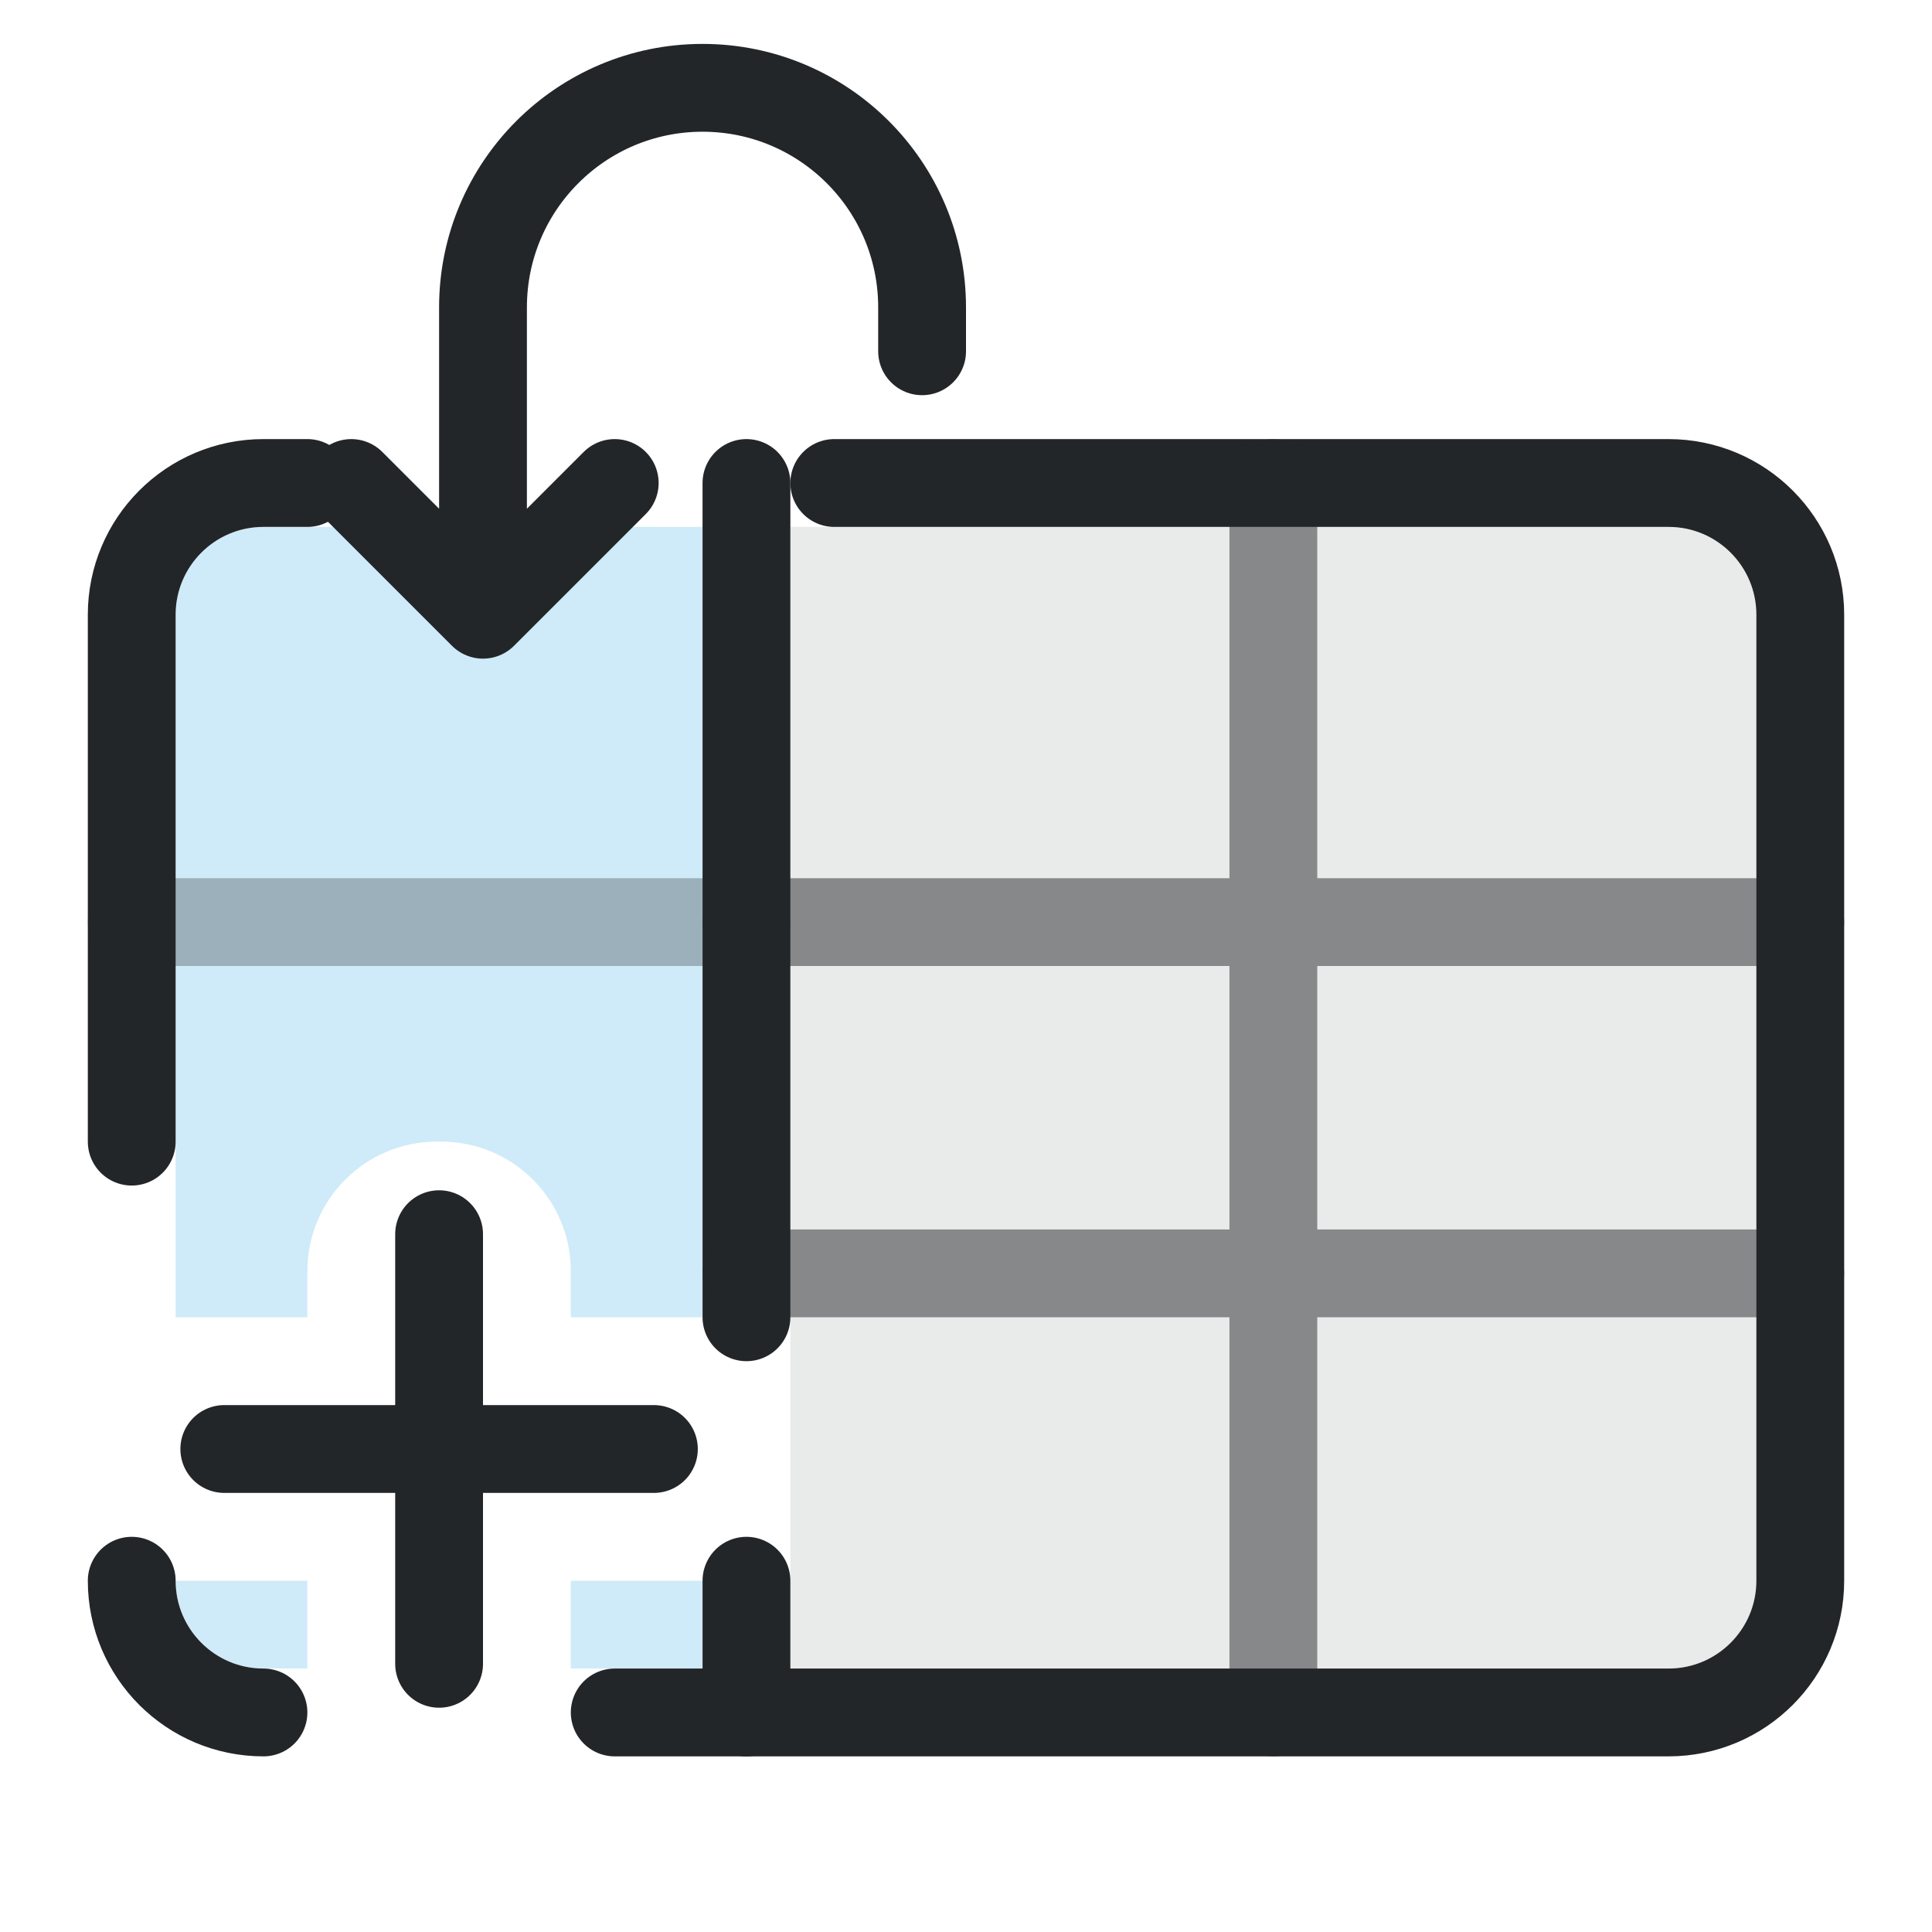
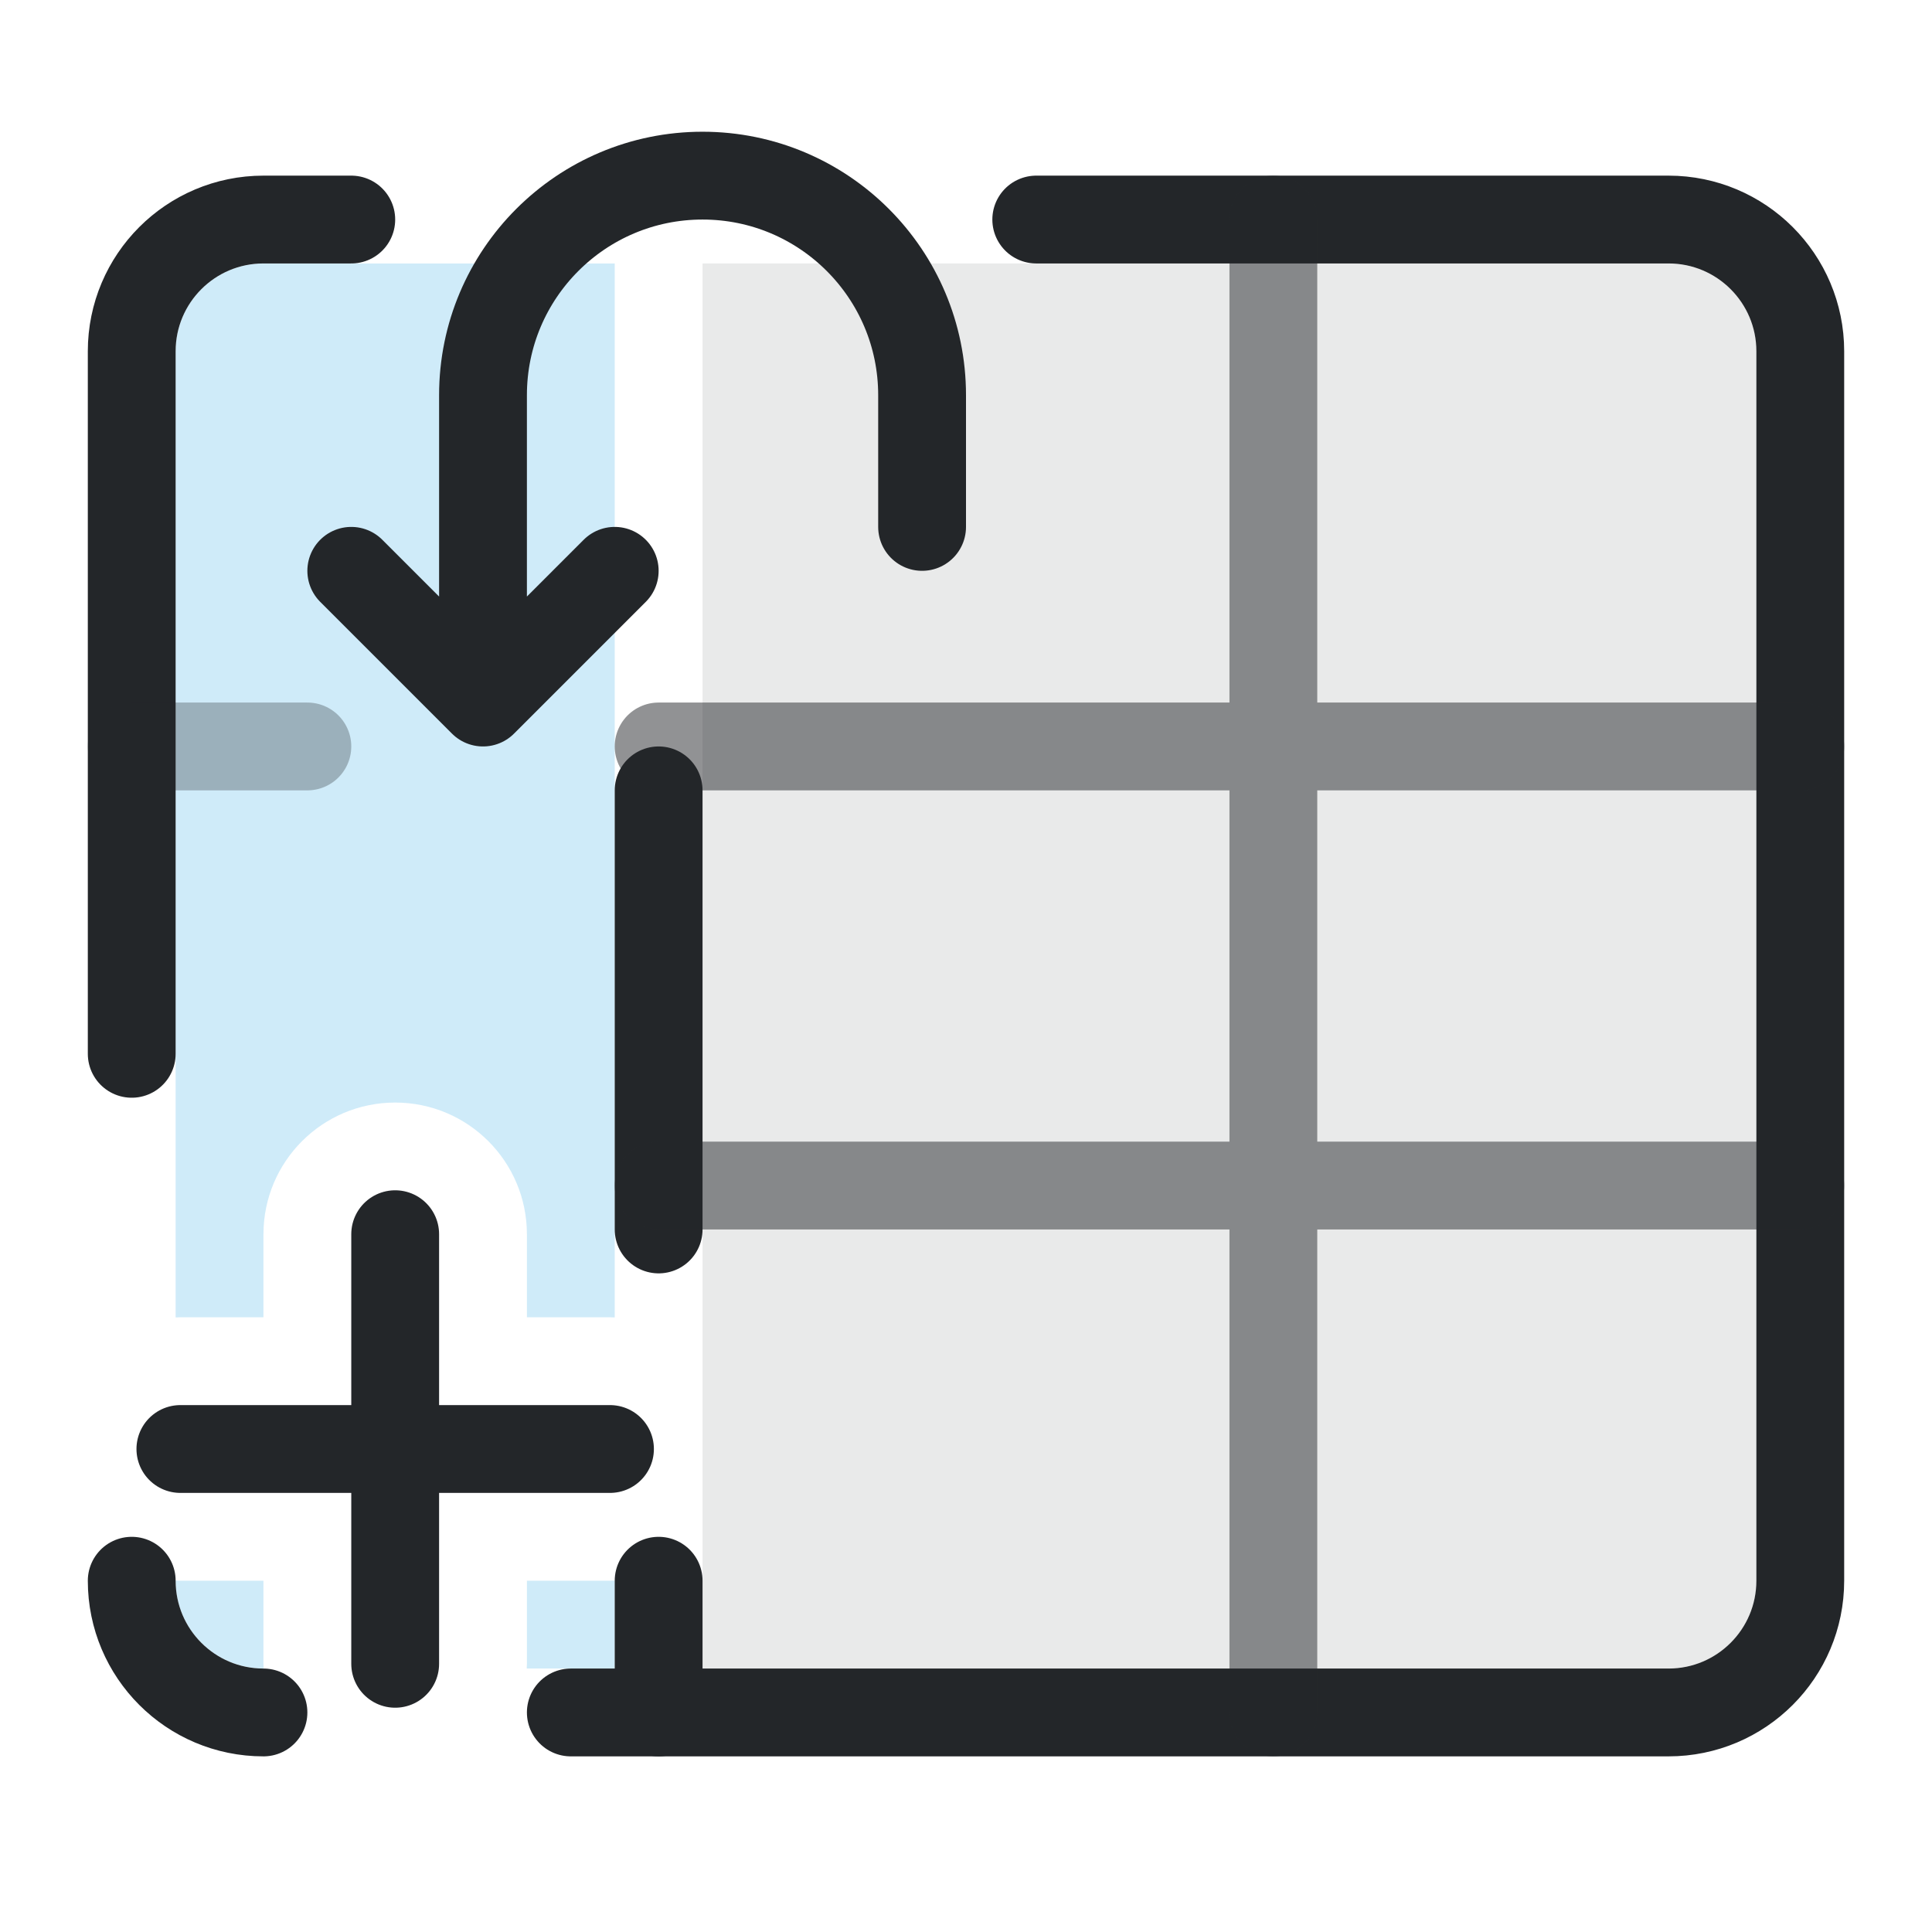
<svg xmlns="http://www.w3.org/2000/svg" width="22" height="22" viewBox="0 0 22 22">
  <defs>
    <style id="current-color-scheme" type="text/css">.ColorScheme-Text { color:#232629; }
.ColorScheme-Highlight { color:#3daee9; }</style>
  </defs>
-   <path class="ColorScheme-Text" d="M9 6h10a1 1 0 0 1 1 1v11a1 1 0 0 1-1 1H9Z" fill="currentColor" opacity=".1" />
-   <path class="ColorScheme-Highlight" d="M3 6h5v9H6.5v-.525A1.475 1.475 0 0 0 5.025 13h-.049A1.475 1.475 0 0 0 3.5 14.475V15H2V7a1 1 0 0 1 1-1ZM2 18h1.5v1H3a1 1 0 0 1-1-1ZM6.5 18H8v1H6.5Z" fill="currentColor" fill-opacity=".243" />
+   <path class="ColorScheme-Text" d="M8 3h11a1 1 0 0 1 1 1v14a1 1 0 0 1-1 1H8Z" fill="currentColor" opacity=".1" />
+   <path class="ColorScheme-Highlight" d="M 3 3 A 1 1 0 0 0 2 4 L 2 15.002 A 1.5 1.5 0 0 1 2.055 15 L 3 15 L 3 14.055 A 1.5 1.5 0 0 1 4.5 12.555 A 1.5 1.5 0 0 1 6 14.055 L 6 15 L 6.945 15 A 1.5 1.5 0 0 1 7 15.002 L 7 3 L 3 3 z M 2 17.998 L 2 18 A 1 1 0 0 0 3 19 L 3.002 19 A 1.5 1.5 0 0 1 3 18.945 L 3 18 L 2.055 18 A 1.5 1.5 0 0 1 2 17.998 z M 7 17.998 A 1.5 1.5 0 0 1 6.945 18 L 6 18 L 6 18.945 A 1.5 1.5 0 0 1 5.998 19 L 7 19 L 7 17.998 z " fill="currentColor" fill-opacity=".243" fill-rule="evenodd" />
  <g class="ColorScheme-Text" fill="none" stroke="currentColor" stroke-width="1" stroke-linecap="round" stroke-linejoin="round">
-     <path d="M1.5 13V7A1.5 1.5 0 0 1 3 5.5h.5m6 0H19A1.5 1.5 0 0 1 20.5 7v11a1.5 1.5 0 0 1-1.5 1.5H7m-4 0A1.5 1.5 0 0 1 1.5 18" stroke="currentColor" class="ColorScheme-Text" />
-     <path d="M8.5 5.5V15m0 3v1.5" stroke="currentColor" class="ColorScheme-Text" />
-     <path d="M14.5 5.5v14M8.5 10.5h12M8.5 14.5h12" opacity=".5" stroke="currentColor" class="ColorScheme-Text" />
-     <path d="M1.5 10.5h7" opacity=".3" stroke="currentColor" class="ColorScheme-Text" />
-     <path d="M10.5 4V3.5a2.5 2.5 0 0 0-5 0V7M4 5.5 5.5 7 7 5.5" stroke="currentColor" class="ColorScheme-Text" />
-     <path d="M2.554 16.5h4.892M5 14.054v4.892" stroke="currentColor" class="ColorScheme-Text" />
+     <path d="M1.5 12V4A1.5 1.5 0 0 1 3 2.5h1m7.8 0H19A1.5 1.5 0 0 1 20.5 4v14a1.5 1.5 0 0 1-1.5 1.5H6.5m-3.5 0A1.5 1.5 0 0 1 1.5 18" stroke="currentColor" class="ColorScheme-Text" />
+     <path d="M7.5 9v5m0 4v1.5" stroke="currentColor" class="ColorScheme-Text" />
+     <path d="M14.5 2.5v17M7.5 8.5h13M7.5 13.5h13" opacity=".5" stroke="currentColor" class="ColorScheme-Text" />
+     <path d="M1.5 8.5h2" opacity=".3" stroke="currentColor" class="ColorScheme-Text" />
+     <path d="M10.5 6V4.5a2.5 2.5 0 0 0-5 0V8M4 6.5 5.5 8 7 6.5" stroke="currentColor" class="ColorScheme-Text" />
+     <path d="M2.054 16.5h4.892M4.5 14.054v4.892" stroke="currentColor" class="ColorScheme-Text" />
  </g>
</svg>
